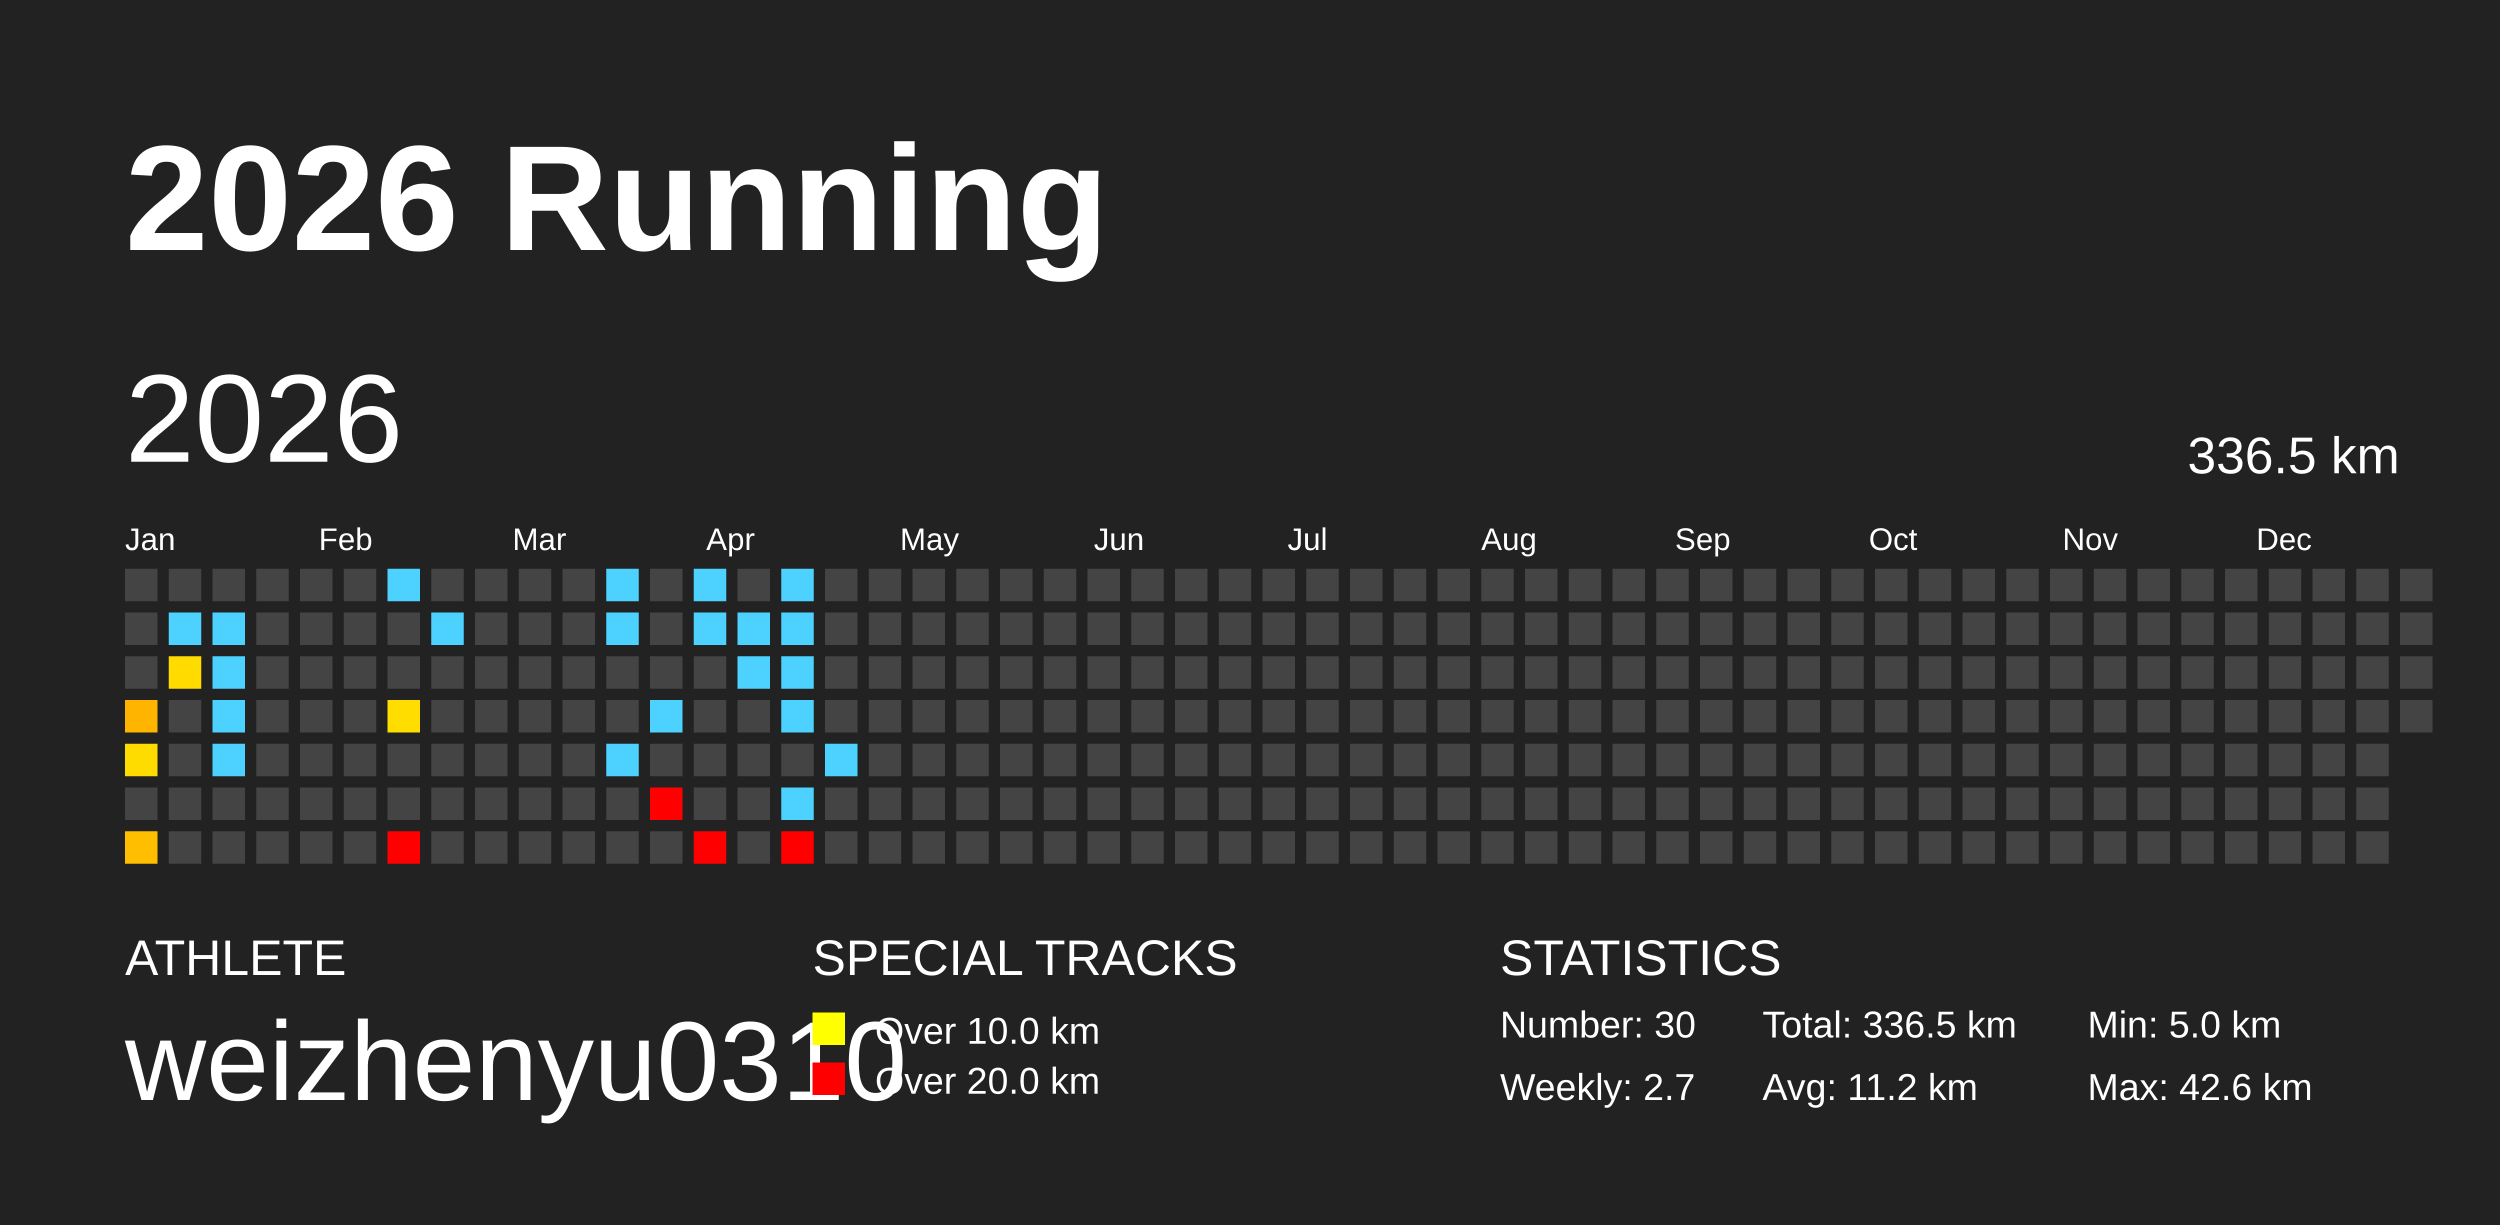
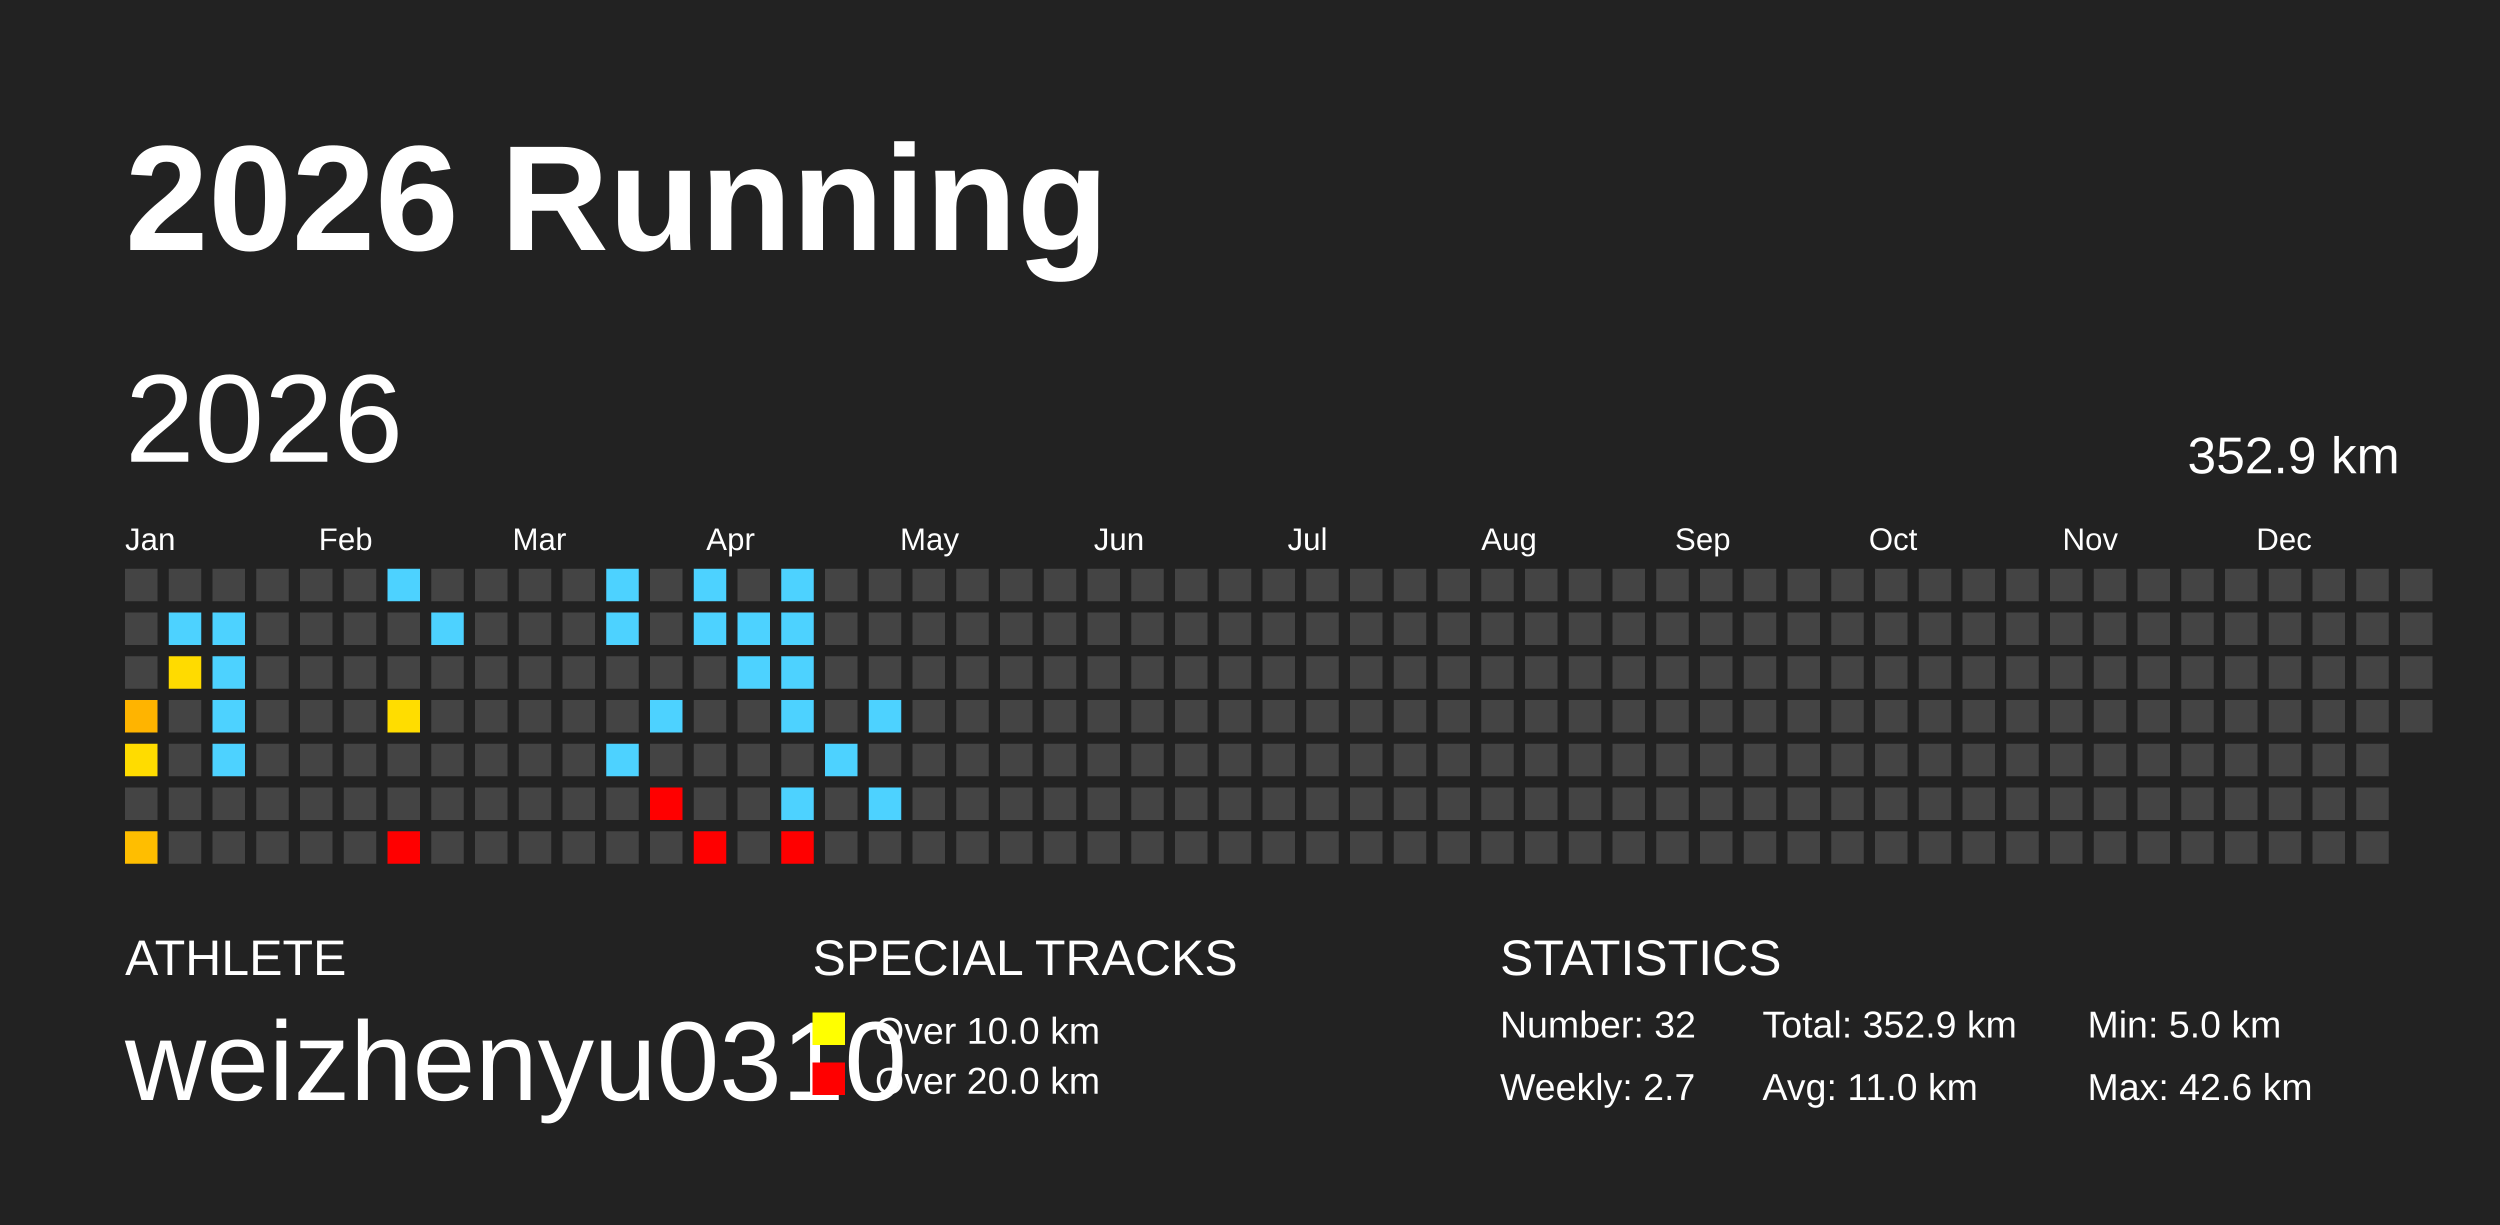
<svg xmlns="http://www.w3.org/2000/svg" baseProfile="full" height="98mm" version="1.1" viewBox="0,0,200,98" width="200mm">
  <defs />
  <rect fill="#222222" height="98" width="200" x="0" y="0" />
  <text fill="#FFFFFF" style="font-size:12px; font-family:Arial; font-weight:bold;" x="10" y="20">2026 Running</text>
  <text fill="#FFFFFF" style="font-size:4px; font-family:Arial" x="10" y="78">ATHLETE</text>
  <text fill="#FFFFFF" style="font-size:9px; font-family:Arial" x="10" y="88">weizhenyu0310</text>
  <text fill="#FFFFFF" style="font-size:4px; font-family:Arial" x="65" y="78">SPECIAL TRACKS</text>
  <rect fill="yellow" height="2.6" width="2.6" x="65" y="81" />
  <text fill="#FFFFFF" style="font-size:3px; font-family:Arial" x="70" y="83.5">Over 10.0 km</text>
  <rect fill="red" height="2.6" width="2.6" x="65" y="85" />
  <text fill="#FFFFFF" style="font-size:3px; font-family:Arial" x="70" y="87.5">Over 20.0 km</text>
  <text fill="#FFFFFF" style="font-size:4px; font-family:Arial" x="120" y="78">STATISTICS</text>
-   <text fill="#FFFFFF" style="font-size:3px; font-family:Arial" x="120" y="83">Number: 30</text>
+   <text fill="#FFFFFF" style="font-size:3px; font-family:Arial" x="120" y="83">Number: 32</text>
  <text fill="#FFFFFF" style="font-size:3px; font-family:Arial" x="120" y="88">Weekly: 2.7</text>
-   <text fill="#FFFFFF" style="font-size:3px; font-family:Arial" x="141" y="83">Total: 336.5 km</text>
-   <text fill="#FFFFFF" style="font-size:3px; font-family:Arial" x="141" y="88">Avg: 11.2 km</text>
+   <text fill="#FFFFFF" style="font-size:3px; font-family:Arial" x="141" y="83">Total: 352.9 km</text>
+   <text fill="#FFFFFF" style="font-size:3px; font-family:Arial" x="141" y="88">Avg: 11.0 km</text>
  <text fill="#FFFFFF" style="font-size:3px; font-family:Arial" x="167" y="83">Min: 5.0 km</text>
  <text fill="#FFFFFF" style="font-size:3px; font-family:Arial" x="167" y="88">Max: 42.6 km</text>
  <text dominant-baseline="hanging" fill="#FFFFFF" style="font-size:10.0px; font-family:Arial;" x="10" y="30">2026</text>
-   <text dominant-baseline="hanging" fill="#FFFFFF" style="font-size:4.125px; font-family:Arial;" x="175" y="35">336.5 km</text>
+   <text dominant-baseline="hanging" fill="#FFFFFF" style="font-size:4.125px; font-family:Arial;" x="175" y="35">352.9 km</text>
  <text fill="#FFFFFF" style="font-size:2.5px; font-family:Arial" x="10.0" y="44">Jan</text>
  <text fill="#FFFFFF" style="font-size:2.5px; font-family:Arial" x="25.5" y="44">Feb</text>
  <text fill="#FFFFFF" style="font-size:2.5px; font-family:Arial" x="41.0" y="44">Mar</text>
  <text fill="#FFFFFF" style="font-size:2.5px; font-family:Arial" x="56.5" y="44">Apr</text>
  <text fill="#FFFFFF" style="font-size:2.5px; font-family:Arial" x="72.0" y="44">May</text>
  <text fill="#FFFFFF" style="font-size:2.5px; font-family:Arial" x="87.5" y="44">Jun</text>
  <text fill="#FFFFFF" style="font-size:2.5px; font-family:Arial" x="103.0" y="44">Jul</text>
  <text fill="#FFFFFF" style="font-size:2.5px; font-family:Arial" x="118.5" y="44">Aug</text>
  <text fill="#FFFFFF" style="font-size:2.5px; font-family:Arial" x="134.0" y="44">Sep</text>
  <text fill="#FFFFFF" style="font-size:2.5px; font-family:Arial" x="149.5" y="44">Oct</text>
  <text fill="#FFFFFF" style="font-size:2.5px; font-family:Arial" x="165.0" y="44">Nov</text>
  <text fill="#FFFFFF" style="font-size:2.5px; font-family:Arial" x="180.5" y="44">Dec</text>
  <rect fill="#444444" height="2.6" width="2.6" x="10.0" y="45.5" />
  <rect fill="#444444" height="2.6" width="2.6" x="10.0" y="49.0" />
  <rect fill="#444444" height="2.6" width="2.6" x="10.0" y="52.5" />
  <rect fill="#ffb400" height="2.6" width="2.6" x="10.0" y="56.0" />
  <rect fill="#ffdc00" height="2.6" width="2.6" x="10.0" y="59.5" />
  <rect fill="#444444" height="2.6" width="2.6" x="10.0" y="63.0" />
  <rect fill="#ffbe00" height="2.6" width="2.6" x="10.0" y="66.5" />
  <rect fill="#444444" height="2.6" width="2.6" x="13.5" y="45.5" />
  <rect fill="#4dd2ff" height="2.6" width="2.6" x="13.5" y="49.0" />
  <rect fill="#ffdb00" height="2.6" width="2.6" x="13.5" y="52.5" />
  <rect fill="#444444" height="2.6" width="2.6" x="13.5" y="56.0" />
  <rect fill="#444444" height="2.6" width="2.6" x="13.5" y="59.5" />
  <rect fill="#444444" height="2.6" width="2.6" x="13.5" y="63.0" />
  <rect fill="#444444" height="2.6" width="2.6" x="13.5" y="66.5" />
  <rect fill="#444444" height="2.6" width="2.6" x="17.0" y="45.5" />
  <rect fill="#4dd2ff" height="2.6" width="2.6" x="17.0" y="49.0" />
  <rect fill="#4dd2ff" height="2.6" width="2.6" x="17.0" y="52.5" />
  <rect fill="#4dd2ff" height="2.6" width="2.6" x="17.0" y="56.0" />
  <rect fill="#4dd2ff" height="2.6" width="2.6" x="17.0" y="59.5" />
  <rect fill="#444444" height="2.6" width="2.6" x="17.0" y="63.0" />
  <rect fill="#444444" height="2.6" width="2.6" x="17.0" y="66.5" />
  <rect fill="#444444" height="2.6" width="2.6" x="20.5" y="45.5" />
  <rect fill="#444444" height="2.6" width="2.6" x="20.5" y="49.0" />
  <rect fill="#444444" height="2.6" width="2.6" x="20.5" y="52.5" />
  <rect fill="#444444" height="2.6" width="2.6" x="20.5" y="56.0" />
  <rect fill="#444444" height="2.6" width="2.6" x="20.5" y="59.5" />
  <rect fill="#444444" height="2.6" width="2.6" x="20.5" y="63.0" />
  <rect fill="#444444" height="2.6" width="2.6" x="20.5" y="66.5" />
  <rect fill="#444444" height="2.6" width="2.6" x="24.0" y="45.5" />
  <rect fill="#444444" height="2.6" width="2.6" x="24.0" y="49.0" />
  <rect fill="#444444" height="2.6" width="2.6" x="24.0" y="52.5" />
  <rect fill="#444444" height="2.6" width="2.6" x="24.0" y="56.0" />
  <rect fill="#444444" height="2.6" width="2.6" x="24.0" y="59.5" />
  <rect fill="#444444" height="2.6" width="2.6" x="24.0" y="63.0" />
  <rect fill="#444444" height="2.6" width="2.6" x="24.0" y="66.5" />
  <rect fill="#444444" height="2.6" width="2.6" x="27.5" y="45.5" />
  <rect fill="#444444" height="2.6" width="2.6" x="27.5" y="49.0" />
  <rect fill="#444444" height="2.6" width="2.6" x="27.5" y="52.5" />
  <rect fill="#444444" height="2.6" width="2.6" x="27.5" y="56.0" />
  <rect fill="#444444" height="2.6" width="2.6" x="27.5" y="59.5" />
  <rect fill="#444444" height="2.6" width="2.6" x="27.5" y="63.0" />
  <rect fill="#444444" height="2.6" width="2.6" x="27.5" y="66.5" />
  <rect fill="#4dd2ff" height="2.6" width="2.6" x="31.0" y="45.5" />
  <rect fill="#444444" height="2.6" width="2.6" x="31.0" y="49.0" />
  <rect fill="#444444" height="2.6" width="2.6" x="31.0" y="52.5" />
  <rect fill="#ffdd00" height="2.6" width="2.6" x="31.0" y="56.0" />
  <rect fill="#444444" height="2.6" width="2.6" x="31.0" y="59.5" />
  <rect fill="#444444" height="2.6" width="2.6" x="31.0" y="63.0" />
  <rect fill="red" height="2.6" width="2.6" x="31.0" y="66.5" />
  <rect fill="#444444" height="2.6" width="2.6" x="34.5" y="45.5" />
  <rect fill="#4dd2ff" height="2.6" width="2.6" x="34.5" y="49.0" />
  <rect fill="#444444" height="2.6" width="2.6" x="34.5" y="52.5" />
  <rect fill="#444444" height="2.6" width="2.6" x="34.5" y="56.0" />
  <rect fill="#444444" height="2.6" width="2.6" x="34.5" y="59.5" />
  <rect fill="#444444" height="2.6" width="2.6" x="34.5" y="63.0" />
  <rect fill="#444444" height="2.6" width="2.6" x="34.5" y="66.5" />
  <rect fill="#444444" height="2.6" width="2.6" x="38.0" y="45.5" />
  <rect fill="#444444" height="2.6" width="2.6" x="38.0" y="49.0" />
  <rect fill="#444444" height="2.6" width="2.6" x="38.0" y="52.5" />
  <rect fill="#444444" height="2.6" width="2.6" x="38.0" y="56.0" />
  <rect fill="#444444" height="2.6" width="2.6" x="38.0" y="59.5" />
  <rect fill="#444444" height="2.6" width="2.6" x="38.0" y="63.0" />
  <rect fill="#444444" height="2.6" width="2.6" x="38.0" y="66.5" />
  <rect fill="#444444" height="2.6" width="2.6" x="41.5" y="45.5" />
  <rect fill="#444444" height="2.6" width="2.6" x="41.5" y="49.0" />
  <rect fill="#444444" height="2.6" width="2.6" x="41.5" y="52.5" />
  <rect fill="#444444" height="2.6" width="2.6" x="41.5" y="56.0" />
  <rect fill="#444444" height="2.6" width="2.6" x="41.5" y="59.5" />
  <rect fill="#444444" height="2.6" width="2.6" x="41.5" y="63.0" />
  <rect fill="#444444" height="2.6" width="2.6" x="41.5" y="66.5" />
  <rect fill="#444444" height="2.6" width="2.6" x="45.0" y="45.5" />
  <rect fill="#444444" height="2.6" width="2.6" x="45.0" y="49.0" />
  <rect fill="#444444" height="2.6" width="2.6" x="45.0" y="52.5" />
  <rect fill="#444444" height="2.6" width="2.6" x="45.0" y="56.0" />
  <rect fill="#444444" height="2.6" width="2.6" x="45.0" y="59.5" />
  <rect fill="#444444" height="2.6" width="2.6" x="45.0" y="63.0" />
  <rect fill="#444444" height="2.6" width="2.6" x="45.0" y="66.5" />
  <rect fill="#4dd2ff" height="2.6" width="2.6" x="48.5" y="45.5" />
  <rect fill="#4dd2ff" height="2.6" width="2.6" x="48.5" y="49.0" />
  <rect fill="#444444" height="2.6" width="2.6" x="48.5" y="52.5" />
  <rect fill="#444444" height="2.6" width="2.6" x="48.5" y="56.0" />
  <rect fill="#4dd2ff" height="2.6" width="2.6" x="48.5" y="59.5" />
  <rect fill="#444444" height="2.6" width="2.6" x="48.5" y="63.0" />
  <rect fill="#444444" height="2.6" width="2.6" x="48.5" y="66.5" />
  <rect fill="#444444" height="2.6" width="2.6" x="52.0" y="45.5" />
  <rect fill="#444444" height="2.6" width="2.6" x="52.0" y="49.0" />
  <rect fill="#444444" height="2.6" width="2.6" x="52.0" y="52.5" />
  <rect fill="#4dd2ff" height="2.6" width="2.6" x="52.0" y="56.0" />
  <rect fill="#444444" height="2.6" width="2.6" x="52.0" y="59.5" />
  <rect fill="red" height="2.6" width="2.6" x="52.0" y="63.0" />
  <rect fill="#444444" height="2.6" width="2.6" x="52.0" y="66.5" />
  <rect fill="#4dd2ff" height="2.6" width="2.6" x="55.5" y="45.5" />
  <rect fill="#4dd2ff" height="2.6" width="2.6" x="55.5" y="49.0" />
  <rect fill="#444444" height="2.6" width="2.6" x="55.5" y="52.5" />
  <rect fill="#444444" height="2.6" width="2.6" x="55.5" y="56.0" />
  <rect fill="#444444" height="2.6" width="2.6" x="55.5" y="59.5" />
  <rect fill="#444444" height="2.6" width="2.6" x="55.5" y="63.0" />
  <rect fill="red" height="2.6" width="2.6" x="55.5" y="66.5" />
  <rect fill="#444444" height="2.6" width="2.6" x="59.0" y="45.5" />
  <rect fill="#4dd2ff" height="2.6" width="2.6" x="59.0" y="49.0" />
  <rect fill="#4dd2ff" height="2.6" width="2.6" x="59.0" y="52.5" />
  <rect fill="#444444" height="2.6" width="2.6" x="59.0" y="56.0" />
  <rect fill="#444444" height="2.6" width="2.6" x="59.0" y="59.5" />
  <rect fill="#444444" height="2.6" width="2.6" x="59.0" y="63.0" />
  <rect fill="#444444" height="2.6" width="2.6" x="59.0" y="66.5" />
  <rect fill="#4dd2ff" height="2.6" width="2.6" x="62.5" y="45.5" />
  <rect fill="#4dd2ff" height="2.6" width="2.6" x="62.5" y="49.0" />
  <rect fill="#4dd2ff" height="2.6" width="2.6" x="62.5" y="52.5" />
  <rect fill="#4dd2ff" height="2.6" width="2.6" x="62.5" y="56.0" />
  <rect fill="#444444" height="2.6" width="2.6" x="62.5" y="59.5" />
  <rect fill="#4dd2ff" height="2.6" width="2.6" x="62.5" y="63.0" />
  <rect fill="red" height="2.6" width="2.6" x="62.5" y="66.5" />
  <rect fill="#444444" height="2.6" width="2.6" x="66.0" y="45.5" />
  <rect fill="#444444" height="2.6" width="2.6" x="66.0" y="49.0" />
  <rect fill="#444444" height="2.6" width="2.6" x="66.0" y="52.5" />
  <rect fill="#444444" height="2.6" width="2.6" x="66.0" y="56.0" />
  <rect fill="#4dd2ff" height="2.6" width="2.6" x="66.0" y="59.5" />
  <rect fill="#444444" height="2.6" width="2.6" x="66.0" y="63.0" />
  <rect fill="#444444" height="2.6" width="2.6" x="66.0" y="66.5" />
  <rect fill="#444444" height="2.6" width="2.6" x="69.5" y="45.5" />
  <rect fill="#444444" height="2.6" width="2.6" x="69.5" y="49.0" />
  <rect fill="#444444" height="2.6" width="2.6" x="69.5" y="52.5" />
-   <rect fill="#444444" height="2.6" width="2.6" x="69.5" y="56.0" />
+   <rect fill="#4dd2ff" height="2.6" width="2.6" x="69.5" y="56.0" />
  <rect fill="#444444" height="2.6" width="2.6" x="69.5" y="59.5" />
-   <rect fill="#444444" height="2.6" width="2.6" x="69.5" y="63.0" />
+   <rect fill="#4dd2ff" height="2.6" width="2.6" x="69.5" y="63.0" />
  <rect fill="#444444" height="2.6" width="2.6" x="69.5" y="66.5" />
  <rect fill="#444444" height="2.6" width="2.6" x="73.0" y="45.5" />
  <rect fill="#444444" height="2.6" width="2.6" x="73.0" y="49.0" />
  <rect fill="#444444" height="2.6" width="2.6" x="73.0" y="52.5" />
  <rect fill="#444444" height="2.6" width="2.6" x="73.0" y="56.0" />
  <rect fill="#444444" height="2.6" width="2.6" x="73.0" y="59.5" />
  <rect fill="#444444" height="2.6" width="2.6" x="73.0" y="63.0" />
  <rect fill="#444444" height="2.6" width="2.6" x="73.0" y="66.5" />
  <rect fill="#444444" height="2.6" width="2.6" x="76.5" y="45.5" />
  <rect fill="#444444" height="2.6" width="2.6" x="76.5" y="49.0" />
  <rect fill="#444444" height="2.6" width="2.6" x="76.5" y="52.5" />
  <rect fill="#444444" height="2.6" width="2.6" x="76.5" y="56.0" />
  <rect fill="#444444" height="2.6" width="2.6" x="76.5" y="59.5" />
  <rect fill="#444444" height="2.6" width="2.6" x="76.5" y="63.0" />
  <rect fill="#444444" height="2.6" width="2.6" x="76.5" y="66.5" />
  <rect fill="#444444" height="2.6" width="2.6" x="80.0" y="45.5" />
  <rect fill="#444444" height="2.6" width="2.6" x="80.0" y="49.0" />
  <rect fill="#444444" height="2.6" width="2.6" x="80.0" y="52.5" />
  <rect fill="#444444" height="2.6" width="2.6" x="80.0" y="56.0" />
  <rect fill="#444444" height="2.6" width="2.6" x="80.0" y="59.5" />
  <rect fill="#444444" height="2.6" width="2.6" x="80.0" y="63.0" />
  <rect fill="#444444" height="2.6" width="2.6" x="80.0" y="66.5" />
  <rect fill="#444444" height="2.6" width="2.6" x="83.5" y="45.5" />
  <rect fill="#444444" height="2.6" width="2.6" x="83.5" y="49.0" />
  <rect fill="#444444" height="2.6" width="2.6" x="83.5" y="52.5" />
  <rect fill="#444444" height="2.6" width="2.6" x="83.5" y="56.0" />
  <rect fill="#444444" height="2.6" width="2.6" x="83.5" y="59.5" />
  <rect fill="#444444" height="2.6" width="2.6" x="83.5" y="63.0" />
  <rect fill="#444444" height="2.6" width="2.6" x="83.5" y="66.5" />
  <rect fill="#444444" height="2.6" width="2.6" x="87.0" y="45.5" />
  <rect fill="#444444" height="2.6" width="2.6" x="87.0" y="49.0" />
  <rect fill="#444444" height="2.6" width="2.6" x="87.0" y="52.5" />
  <rect fill="#444444" height="2.6" width="2.6" x="87.0" y="56.0" />
  <rect fill="#444444" height="2.6" width="2.6" x="87.0" y="59.5" />
  <rect fill="#444444" height="2.6" width="2.6" x="87.0" y="63.0" />
  <rect fill="#444444" height="2.6" width="2.6" x="87.0" y="66.5" />
  <rect fill="#444444" height="2.6" width="2.6" x="90.5" y="45.5" />
  <rect fill="#444444" height="2.6" width="2.6" x="90.5" y="49.0" />
  <rect fill="#444444" height="2.6" width="2.6" x="90.5" y="52.5" />
  <rect fill="#444444" height="2.6" width="2.6" x="90.5" y="56.0" />
  <rect fill="#444444" height="2.6" width="2.6" x="90.5" y="59.5" />
  <rect fill="#444444" height="2.6" width="2.6" x="90.5" y="63.0" />
  <rect fill="#444444" height="2.6" width="2.6" x="90.5" y="66.5" />
  <rect fill="#444444" height="2.6" width="2.6" x="94.0" y="45.5" />
  <rect fill="#444444" height="2.6" width="2.6" x="94.0" y="49.0" />
  <rect fill="#444444" height="2.6" width="2.6" x="94.0" y="52.5" />
  <rect fill="#444444" height="2.6" width="2.6" x="94.0" y="56.0" />
  <rect fill="#444444" height="2.6" width="2.6" x="94.0" y="59.5" />
  <rect fill="#444444" height="2.6" width="2.6" x="94.0" y="63.0" />
  <rect fill="#444444" height="2.6" width="2.6" x="94.0" y="66.5" />
  <rect fill="#444444" height="2.6" width="2.6" x="97.5" y="45.5" />
  <rect fill="#444444" height="2.6" width="2.6" x="97.5" y="49.0" />
  <rect fill="#444444" height="2.6" width="2.6" x="97.5" y="52.5" />
  <rect fill="#444444" height="2.6" width="2.6" x="97.5" y="56.0" />
  <rect fill="#444444" height="2.6" width="2.6" x="97.5" y="59.5" />
  <rect fill="#444444" height="2.6" width="2.6" x="97.5" y="63.0" />
  <rect fill="#444444" height="2.6" width="2.6" x="97.5" y="66.5" />
  <rect fill="#444444" height="2.6" width="2.6" x="101.0" y="45.5" />
  <rect fill="#444444" height="2.6" width="2.6" x="101.0" y="49.0" />
  <rect fill="#444444" height="2.6" width="2.6" x="101.0" y="52.5" />
  <rect fill="#444444" height="2.6" width="2.6" x="101.0" y="56.0" />
  <rect fill="#444444" height="2.6" width="2.6" x="101.0" y="59.5" />
  <rect fill="#444444" height="2.6" width="2.6" x="101.0" y="63.0" />
  <rect fill="#444444" height="2.6" width="2.6" x="101.0" y="66.5" />
  <rect fill="#444444" height="2.6" width="2.6" x="104.5" y="45.5" />
  <rect fill="#444444" height="2.6" width="2.6" x="104.5" y="49.0" />
  <rect fill="#444444" height="2.6" width="2.6" x="104.5" y="52.5" />
  <rect fill="#444444" height="2.6" width="2.6" x="104.5" y="56.0" />
  <rect fill="#444444" height="2.6" width="2.6" x="104.5" y="59.5" />
  <rect fill="#444444" height="2.6" width="2.6" x="104.5" y="63.0" />
  <rect fill="#444444" height="2.6" width="2.6" x="104.5" y="66.5" />
  <rect fill="#444444" height="2.6" width="2.6" x="108.0" y="45.5" />
  <rect fill="#444444" height="2.6" width="2.6" x="108.0" y="49.0" />
  <rect fill="#444444" height="2.6" width="2.6" x="108.0" y="52.5" />
  <rect fill="#444444" height="2.6" width="2.6" x="108.0" y="56.0" />
  <rect fill="#444444" height="2.6" width="2.6" x="108.0" y="59.5" />
  <rect fill="#444444" height="2.6" width="2.6" x="108.0" y="63.0" />
  <rect fill="#444444" height="2.6" width="2.6" x="108.0" y="66.5" />
  <rect fill="#444444" height="2.6" width="2.6" x="111.5" y="45.5" />
  <rect fill="#444444" height="2.6" width="2.6" x="111.5" y="49.0" />
  <rect fill="#444444" height="2.6" width="2.6" x="111.5" y="52.5" />
  <rect fill="#444444" height="2.6" width="2.6" x="111.5" y="56.0" />
  <rect fill="#444444" height="2.6" width="2.6" x="111.5" y="59.5" />
  <rect fill="#444444" height="2.6" width="2.6" x="111.5" y="63.0" />
  <rect fill="#444444" height="2.6" width="2.6" x="111.5" y="66.5" />
  <rect fill="#444444" height="2.6" width="2.6" x="115.0" y="45.5" />
  <rect fill="#444444" height="2.6" width="2.6" x="115.0" y="49.0" />
  <rect fill="#444444" height="2.6" width="2.6" x="115.0" y="52.5" />
  <rect fill="#444444" height="2.6" width="2.6" x="115.0" y="56.0" />
  <rect fill="#444444" height="2.6" width="2.6" x="115.0" y="59.5" />
  <rect fill="#444444" height="2.6" width="2.6" x="115.0" y="63.0" />
  <rect fill="#444444" height="2.6" width="2.6" x="115.0" y="66.5" />
  <rect fill="#444444" height="2.6" width="2.6" x="118.5" y="45.5" />
  <rect fill="#444444" height="2.6" width="2.6" x="118.5" y="49.0" />
  <rect fill="#444444" height="2.6" width="2.6" x="118.5" y="52.5" />
  <rect fill="#444444" height="2.6" width="2.6" x="118.5" y="56.0" />
  <rect fill="#444444" height="2.6" width="2.6" x="118.5" y="59.5" />
  <rect fill="#444444" height="2.6" width="2.6" x="118.5" y="63.0" />
  <rect fill="#444444" height="2.6" width="2.6" x="118.5" y="66.5" />
  <rect fill="#444444" height="2.6" width="2.6" x="122.0" y="45.5" />
  <rect fill="#444444" height="2.6" width="2.6" x="122.0" y="49.0" />
  <rect fill="#444444" height="2.6" width="2.6" x="122.0" y="52.5" />
  <rect fill="#444444" height="2.6" width="2.6" x="122.0" y="56.0" />
  <rect fill="#444444" height="2.6" width="2.6" x="122.0" y="59.5" />
  <rect fill="#444444" height="2.6" width="2.6" x="122.0" y="63.0" />
  <rect fill="#444444" height="2.6" width="2.6" x="122.0" y="66.5" />
  <rect fill="#444444" height="2.6" width="2.6" x="125.5" y="45.5" />
  <rect fill="#444444" height="2.6" width="2.6" x="125.5" y="49.0" />
  <rect fill="#444444" height="2.6" width="2.6" x="125.5" y="52.5" />
  <rect fill="#444444" height="2.6" width="2.6" x="125.5" y="56.0" />
  <rect fill="#444444" height="2.6" width="2.6" x="125.5" y="59.5" />
  <rect fill="#444444" height="2.6" width="2.6" x="125.5" y="63.0" />
  <rect fill="#444444" height="2.6" width="2.6" x="125.5" y="66.5" />
  <rect fill="#444444" height="2.6" width="2.6" x="129.0" y="45.5" />
  <rect fill="#444444" height="2.6" width="2.6" x="129.0" y="49.0" />
  <rect fill="#444444" height="2.6" width="2.6" x="129.0" y="52.5" />
  <rect fill="#444444" height="2.6" width="2.6" x="129.0" y="56.0" />
  <rect fill="#444444" height="2.6" width="2.6" x="129.0" y="59.5" />
  <rect fill="#444444" height="2.6" width="2.6" x="129.0" y="63.0" />
  <rect fill="#444444" height="2.6" width="2.6" x="129.0" y="66.5" />
  <rect fill="#444444" height="2.6" width="2.6" x="132.5" y="45.5" />
  <rect fill="#444444" height="2.6" width="2.6" x="132.5" y="49.0" />
  <rect fill="#444444" height="2.6" width="2.6" x="132.5" y="52.5" />
  <rect fill="#444444" height="2.6" width="2.6" x="132.5" y="56.0" />
  <rect fill="#444444" height="2.6" width="2.6" x="132.5" y="59.5" />
  <rect fill="#444444" height="2.6" width="2.6" x="132.5" y="63.0" />
  <rect fill="#444444" height="2.6" width="2.6" x="132.5" y="66.5" />
  <rect fill="#444444" height="2.6" width="2.6" x="136.0" y="45.5" />
  <rect fill="#444444" height="2.6" width="2.6" x="136.0" y="49.0" />
  <rect fill="#444444" height="2.6" width="2.6" x="136.0" y="52.5" />
  <rect fill="#444444" height="2.6" width="2.6" x="136.0" y="56.0" />
  <rect fill="#444444" height="2.6" width="2.6" x="136.0" y="59.5" />
  <rect fill="#444444" height="2.6" width="2.6" x="136.0" y="63.0" />
  <rect fill="#444444" height="2.6" width="2.6" x="136.0" y="66.5" />
  <rect fill="#444444" height="2.6" width="2.6" x="139.5" y="45.5" />
  <rect fill="#444444" height="2.6" width="2.6" x="139.5" y="49.0" />
  <rect fill="#444444" height="2.6" width="2.6" x="139.5" y="52.5" />
  <rect fill="#444444" height="2.6" width="2.6" x="139.5" y="56.0" />
  <rect fill="#444444" height="2.6" width="2.6" x="139.5" y="59.5" />
  <rect fill="#444444" height="2.6" width="2.6" x="139.5" y="63.0" />
  <rect fill="#444444" height="2.6" width="2.6" x="139.5" y="66.5" />
  <rect fill="#444444" height="2.6" width="2.6" x="143.0" y="45.5" />
  <rect fill="#444444" height="2.6" width="2.6" x="143.0" y="49.0" />
  <rect fill="#444444" height="2.6" width="2.6" x="143.0" y="52.5" />
  <rect fill="#444444" height="2.6" width="2.6" x="143.0" y="56.0" />
  <rect fill="#444444" height="2.6" width="2.6" x="143.0" y="59.5" />
  <rect fill="#444444" height="2.6" width="2.6" x="143.0" y="63.0" />
  <rect fill="#444444" height="2.6" width="2.6" x="143.0" y="66.5" />
  <rect fill="#444444" height="2.6" width="2.6" x="146.5" y="45.5" />
  <rect fill="#444444" height="2.6" width="2.6" x="146.5" y="49.0" />
  <rect fill="#444444" height="2.6" width="2.6" x="146.5" y="52.5" />
  <rect fill="#444444" height="2.6" width="2.6" x="146.5" y="56.0" />
  <rect fill="#444444" height="2.6" width="2.6" x="146.5" y="59.5" />
  <rect fill="#444444" height="2.6" width="2.6" x="146.5" y="63.0" />
  <rect fill="#444444" height="2.6" width="2.6" x="146.5" y="66.5" />
  <rect fill="#444444" height="2.6" width="2.6" x="150.0" y="45.5" />
  <rect fill="#444444" height="2.6" width="2.6" x="150.0" y="49.0" />
  <rect fill="#444444" height="2.6" width="2.6" x="150.0" y="52.5" />
  <rect fill="#444444" height="2.6" width="2.6" x="150.0" y="56.0" />
  <rect fill="#444444" height="2.6" width="2.6" x="150.0" y="59.5" />
  <rect fill="#444444" height="2.6" width="2.6" x="150.0" y="63.0" />
  <rect fill="#444444" height="2.6" width="2.6" x="150.0" y="66.5" />
  <rect fill="#444444" height="2.6" width="2.6" x="153.5" y="45.5" />
  <rect fill="#444444" height="2.6" width="2.6" x="153.5" y="49.0" />
  <rect fill="#444444" height="2.6" width="2.6" x="153.5" y="52.5" />
  <rect fill="#444444" height="2.6" width="2.6" x="153.5" y="56.0" />
  <rect fill="#444444" height="2.6" width="2.6" x="153.5" y="59.5" />
  <rect fill="#444444" height="2.6" width="2.6" x="153.5" y="63.0" />
  <rect fill="#444444" height="2.6" width="2.6" x="153.5" y="66.5" />
  <rect fill="#444444" height="2.6" width="2.6" x="157.0" y="45.5" />
  <rect fill="#444444" height="2.6" width="2.6" x="157.0" y="49.0" />
  <rect fill="#444444" height="2.6" width="2.6" x="157.0" y="52.5" />
  <rect fill="#444444" height="2.6" width="2.6" x="157.0" y="56.0" />
  <rect fill="#444444" height="2.6" width="2.6" x="157.0" y="59.5" />
  <rect fill="#444444" height="2.6" width="2.6" x="157.0" y="63.0" />
  <rect fill="#444444" height="2.6" width="2.6" x="157.0" y="66.5" />
  <rect fill="#444444" height="2.6" width="2.6" x="160.5" y="45.5" />
  <rect fill="#444444" height="2.6" width="2.6" x="160.5" y="49.0" />
  <rect fill="#444444" height="2.6" width="2.6" x="160.5" y="52.5" />
  <rect fill="#444444" height="2.6" width="2.6" x="160.5" y="56.0" />
  <rect fill="#444444" height="2.6" width="2.6" x="160.5" y="59.5" />
  <rect fill="#444444" height="2.6" width="2.6" x="160.5" y="63.0" />
  <rect fill="#444444" height="2.6" width="2.6" x="160.5" y="66.5" />
  <rect fill="#444444" height="2.6" width="2.6" x="164.0" y="45.5" />
  <rect fill="#444444" height="2.6" width="2.6" x="164.0" y="49.0" />
  <rect fill="#444444" height="2.6" width="2.6" x="164.0" y="52.5" />
  <rect fill="#444444" height="2.6" width="2.6" x="164.0" y="56.0" />
  <rect fill="#444444" height="2.6" width="2.6" x="164.0" y="59.5" />
  <rect fill="#444444" height="2.6" width="2.6" x="164.0" y="63.0" />
  <rect fill="#444444" height="2.6" width="2.6" x="164.0" y="66.5" />
  <rect fill="#444444" height="2.6" width="2.6" x="167.5" y="45.5" />
  <rect fill="#444444" height="2.6" width="2.6" x="167.5" y="49.0" />
  <rect fill="#444444" height="2.6" width="2.6" x="167.5" y="52.5" />
  <rect fill="#444444" height="2.6" width="2.6" x="167.5" y="56.0" />
  <rect fill="#444444" height="2.6" width="2.6" x="167.5" y="59.5" />
  <rect fill="#444444" height="2.6" width="2.6" x="167.5" y="63.0" />
  <rect fill="#444444" height="2.6" width="2.6" x="167.5" y="66.5" />
  <rect fill="#444444" height="2.6" width="2.6" x="171.0" y="45.5" />
  <rect fill="#444444" height="2.6" width="2.6" x="171.0" y="49.0" />
  <rect fill="#444444" height="2.6" width="2.6" x="171.0" y="52.5" />
  <rect fill="#444444" height="2.6" width="2.6" x="171.0" y="56.0" />
  <rect fill="#444444" height="2.6" width="2.6" x="171.0" y="59.5" />
  <rect fill="#444444" height="2.6" width="2.6" x="171.0" y="63.0" />
  <rect fill="#444444" height="2.6" width="2.6" x="171.0" y="66.5" />
  <rect fill="#444444" height="2.6" width="2.6" x="174.5" y="45.5" />
  <rect fill="#444444" height="2.6" width="2.6" x="174.5" y="49.0" />
  <rect fill="#444444" height="2.6" width="2.6" x="174.5" y="52.5" />
  <rect fill="#444444" height="2.6" width="2.6" x="174.5" y="56.0" />
  <rect fill="#444444" height="2.6" width="2.6" x="174.5" y="59.5" />
  <rect fill="#444444" height="2.6" width="2.6" x="174.5" y="63.0" />
  <rect fill="#444444" height="2.6" width="2.6" x="174.5" y="66.5" />
  <rect fill="#444444" height="2.6" width="2.6" x="178.0" y="45.5" />
  <rect fill="#444444" height="2.6" width="2.6" x="178.0" y="49.0" />
  <rect fill="#444444" height="2.6" width="2.6" x="178.0" y="52.5" />
  <rect fill="#444444" height="2.6" width="2.6" x="178.0" y="56.0" />
  <rect fill="#444444" height="2.6" width="2.6" x="178.0" y="59.5" />
  <rect fill="#444444" height="2.6" width="2.6" x="178.0" y="63.0" />
  <rect fill="#444444" height="2.6" width="2.6" x="178.0" y="66.5" />
  <rect fill="#444444" height="2.6" width="2.6" x="181.5" y="45.5" />
  <rect fill="#444444" height="2.6" width="2.6" x="181.5" y="49.0" />
  <rect fill="#444444" height="2.6" width="2.6" x="181.5" y="52.5" />
  <rect fill="#444444" height="2.6" width="2.6" x="181.5" y="56.0" />
  <rect fill="#444444" height="2.6" width="2.6" x="181.5" y="59.5" />
  <rect fill="#444444" height="2.6" width="2.6" x="181.5" y="63.0" />
  <rect fill="#444444" height="2.6" width="2.6" x="181.5" y="66.5" />
  <rect fill="#444444" height="2.6" width="2.6" x="185.0" y="45.5" />
  <rect fill="#444444" height="2.6" width="2.6" x="185.0" y="49.0" />
  <rect fill="#444444" height="2.6" width="2.6" x="185.0" y="52.5" />
  <rect fill="#444444" height="2.6" width="2.6" x="185.0" y="56.0" />
  <rect fill="#444444" height="2.6" width="2.6" x="185.0" y="59.5" />
  <rect fill="#444444" height="2.6" width="2.6" x="185.0" y="63.0" />
  <rect fill="#444444" height="2.6" width="2.6" x="185.0" y="66.5" />
  <rect fill="#444444" height="2.6" width="2.6" x="188.5" y="45.5" />
  <rect fill="#444444" height="2.6" width="2.6" x="188.5" y="49.0" />
  <rect fill="#444444" height="2.6" width="2.6" x="188.5" y="52.5" />
  <rect fill="#444444" height="2.6" width="2.6" x="188.5" y="56.0" />
  <rect fill="#444444" height="2.6" width="2.6" x="188.5" y="59.5" />
  <rect fill="#444444" height="2.6" width="2.6" x="188.5" y="63.0" />
  <rect fill="#444444" height="2.6" width="2.6" x="188.5" y="66.5" />
  <rect fill="#444444" height="2.6" width="2.6" x="192.0" y="45.5" />
  <rect fill="#444444" height="2.6" width="2.6" x="192.0" y="49.0" />
  <rect fill="#444444" height="2.6" width="2.6" x="192.0" y="52.5" />
  <rect fill="#444444" height="2.6" width="2.6" x="192.0" y="56.0" />
</svg>
